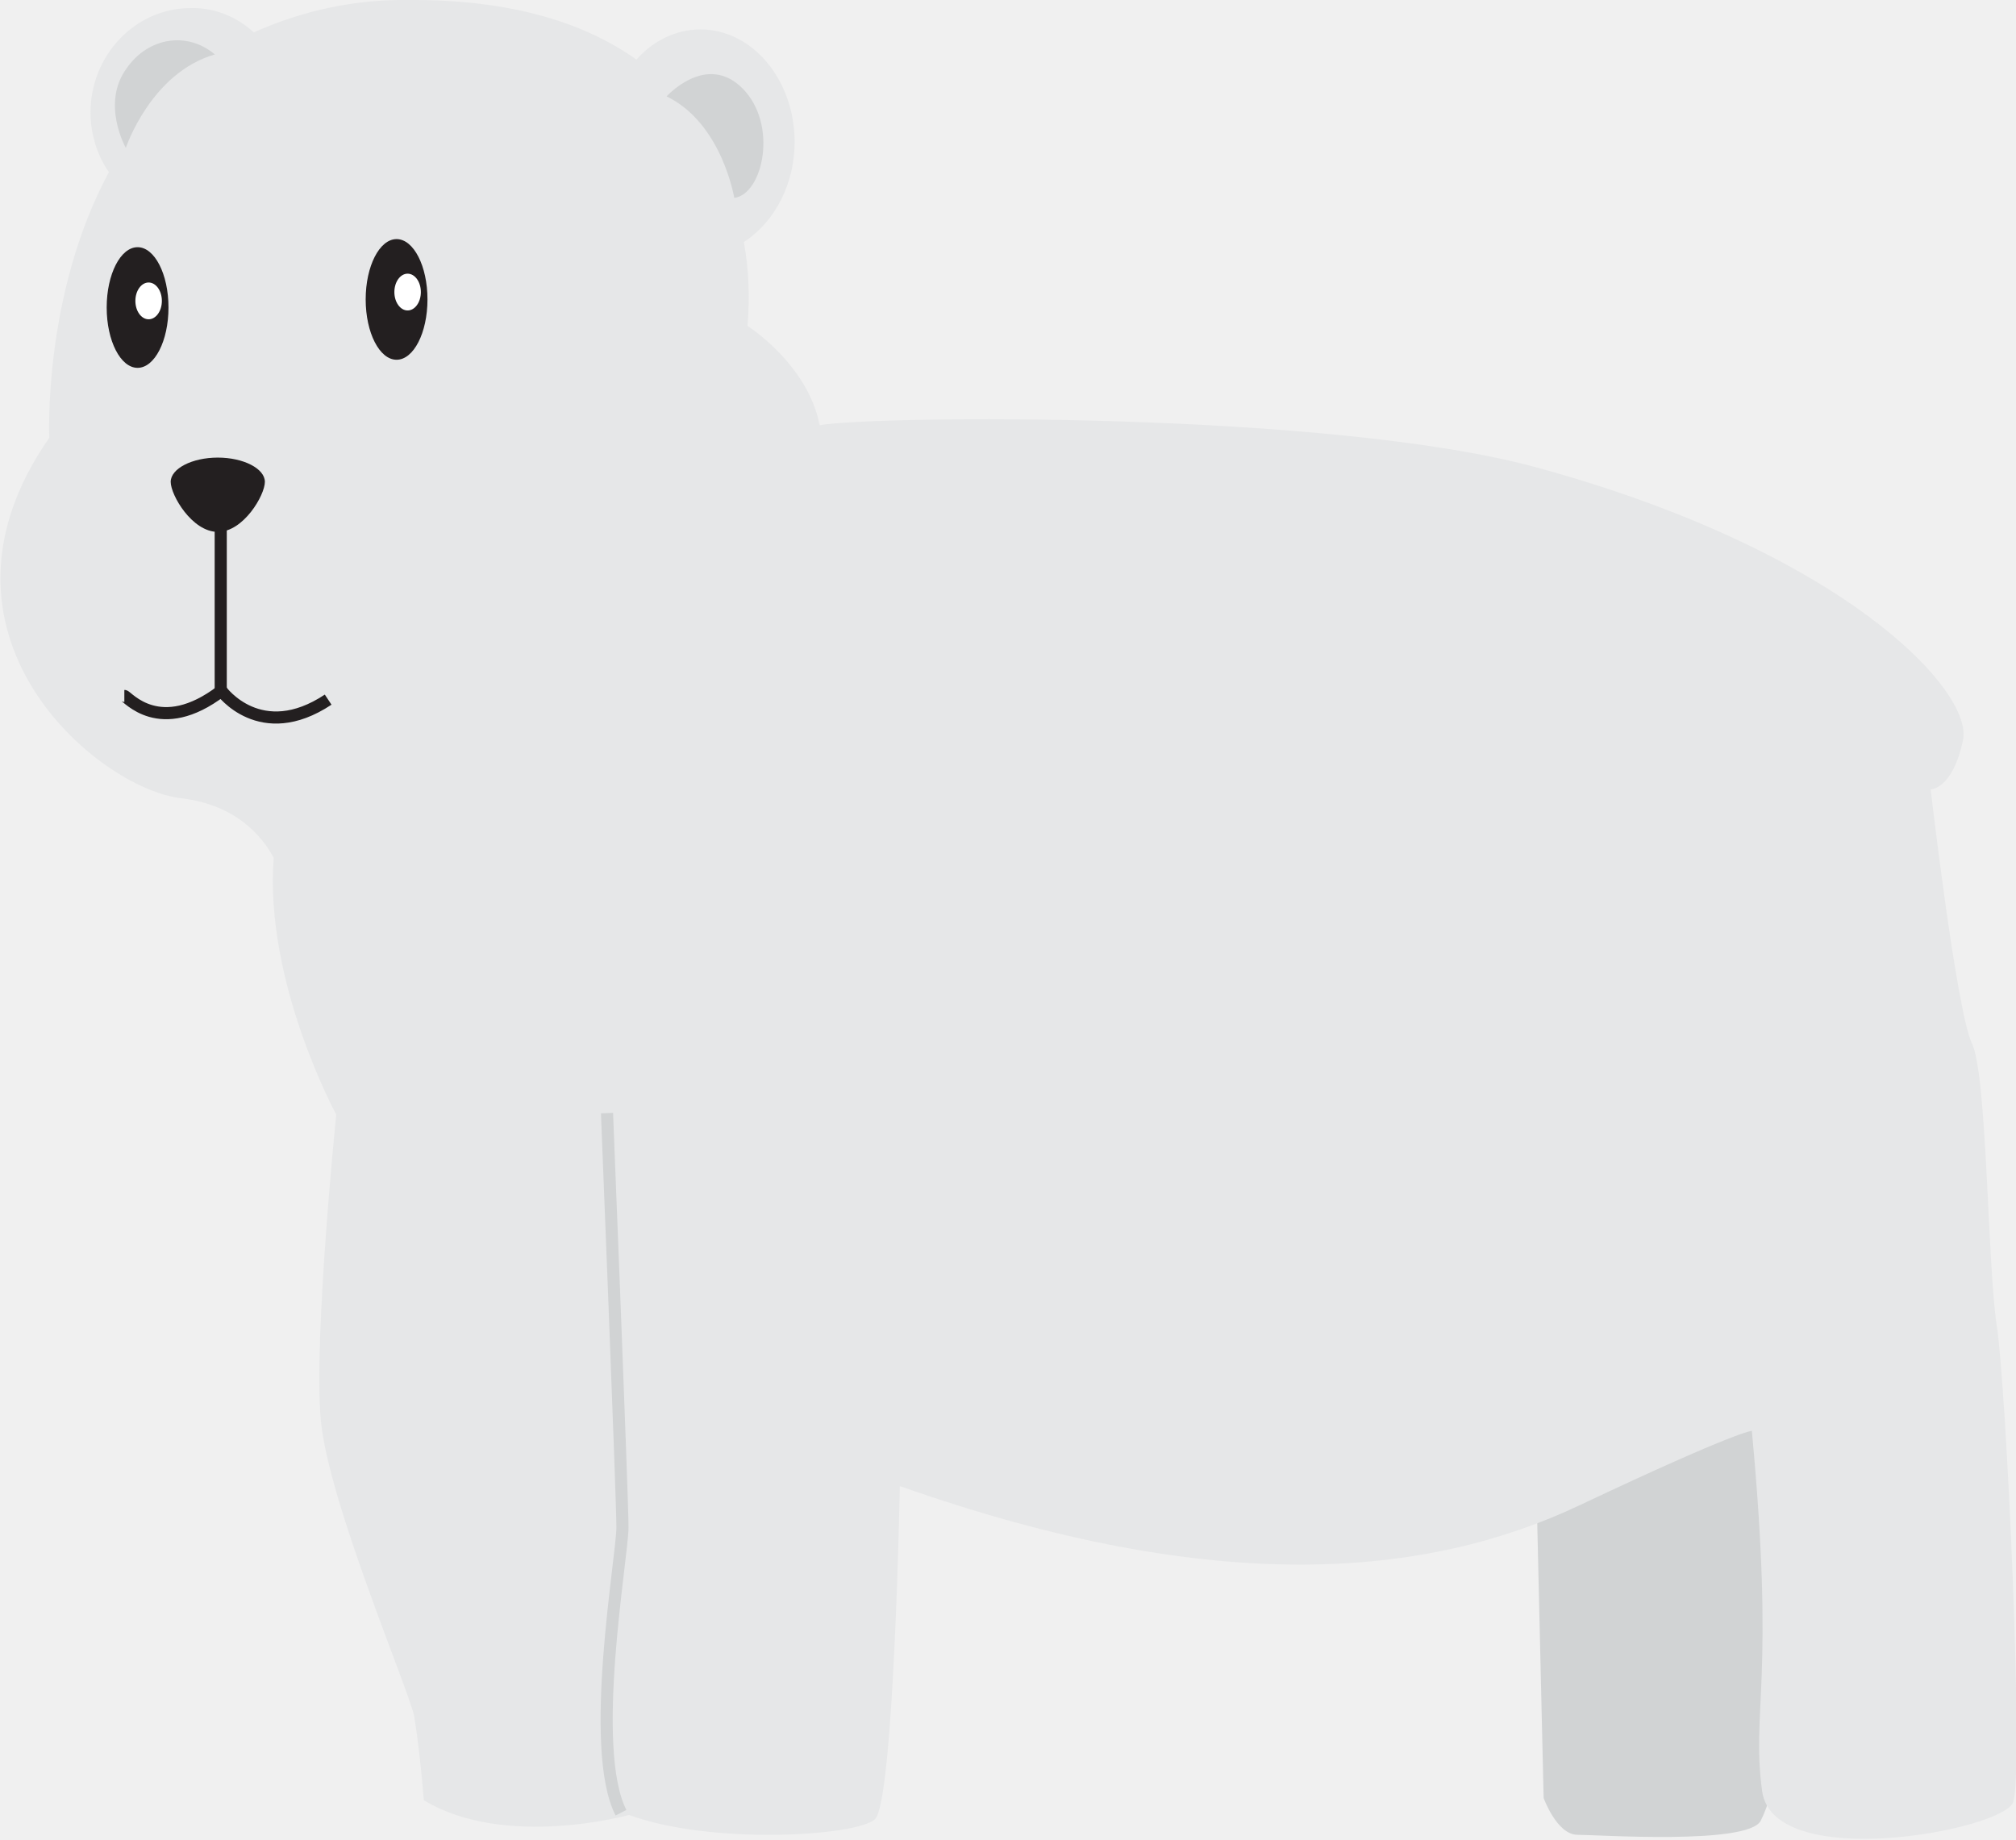
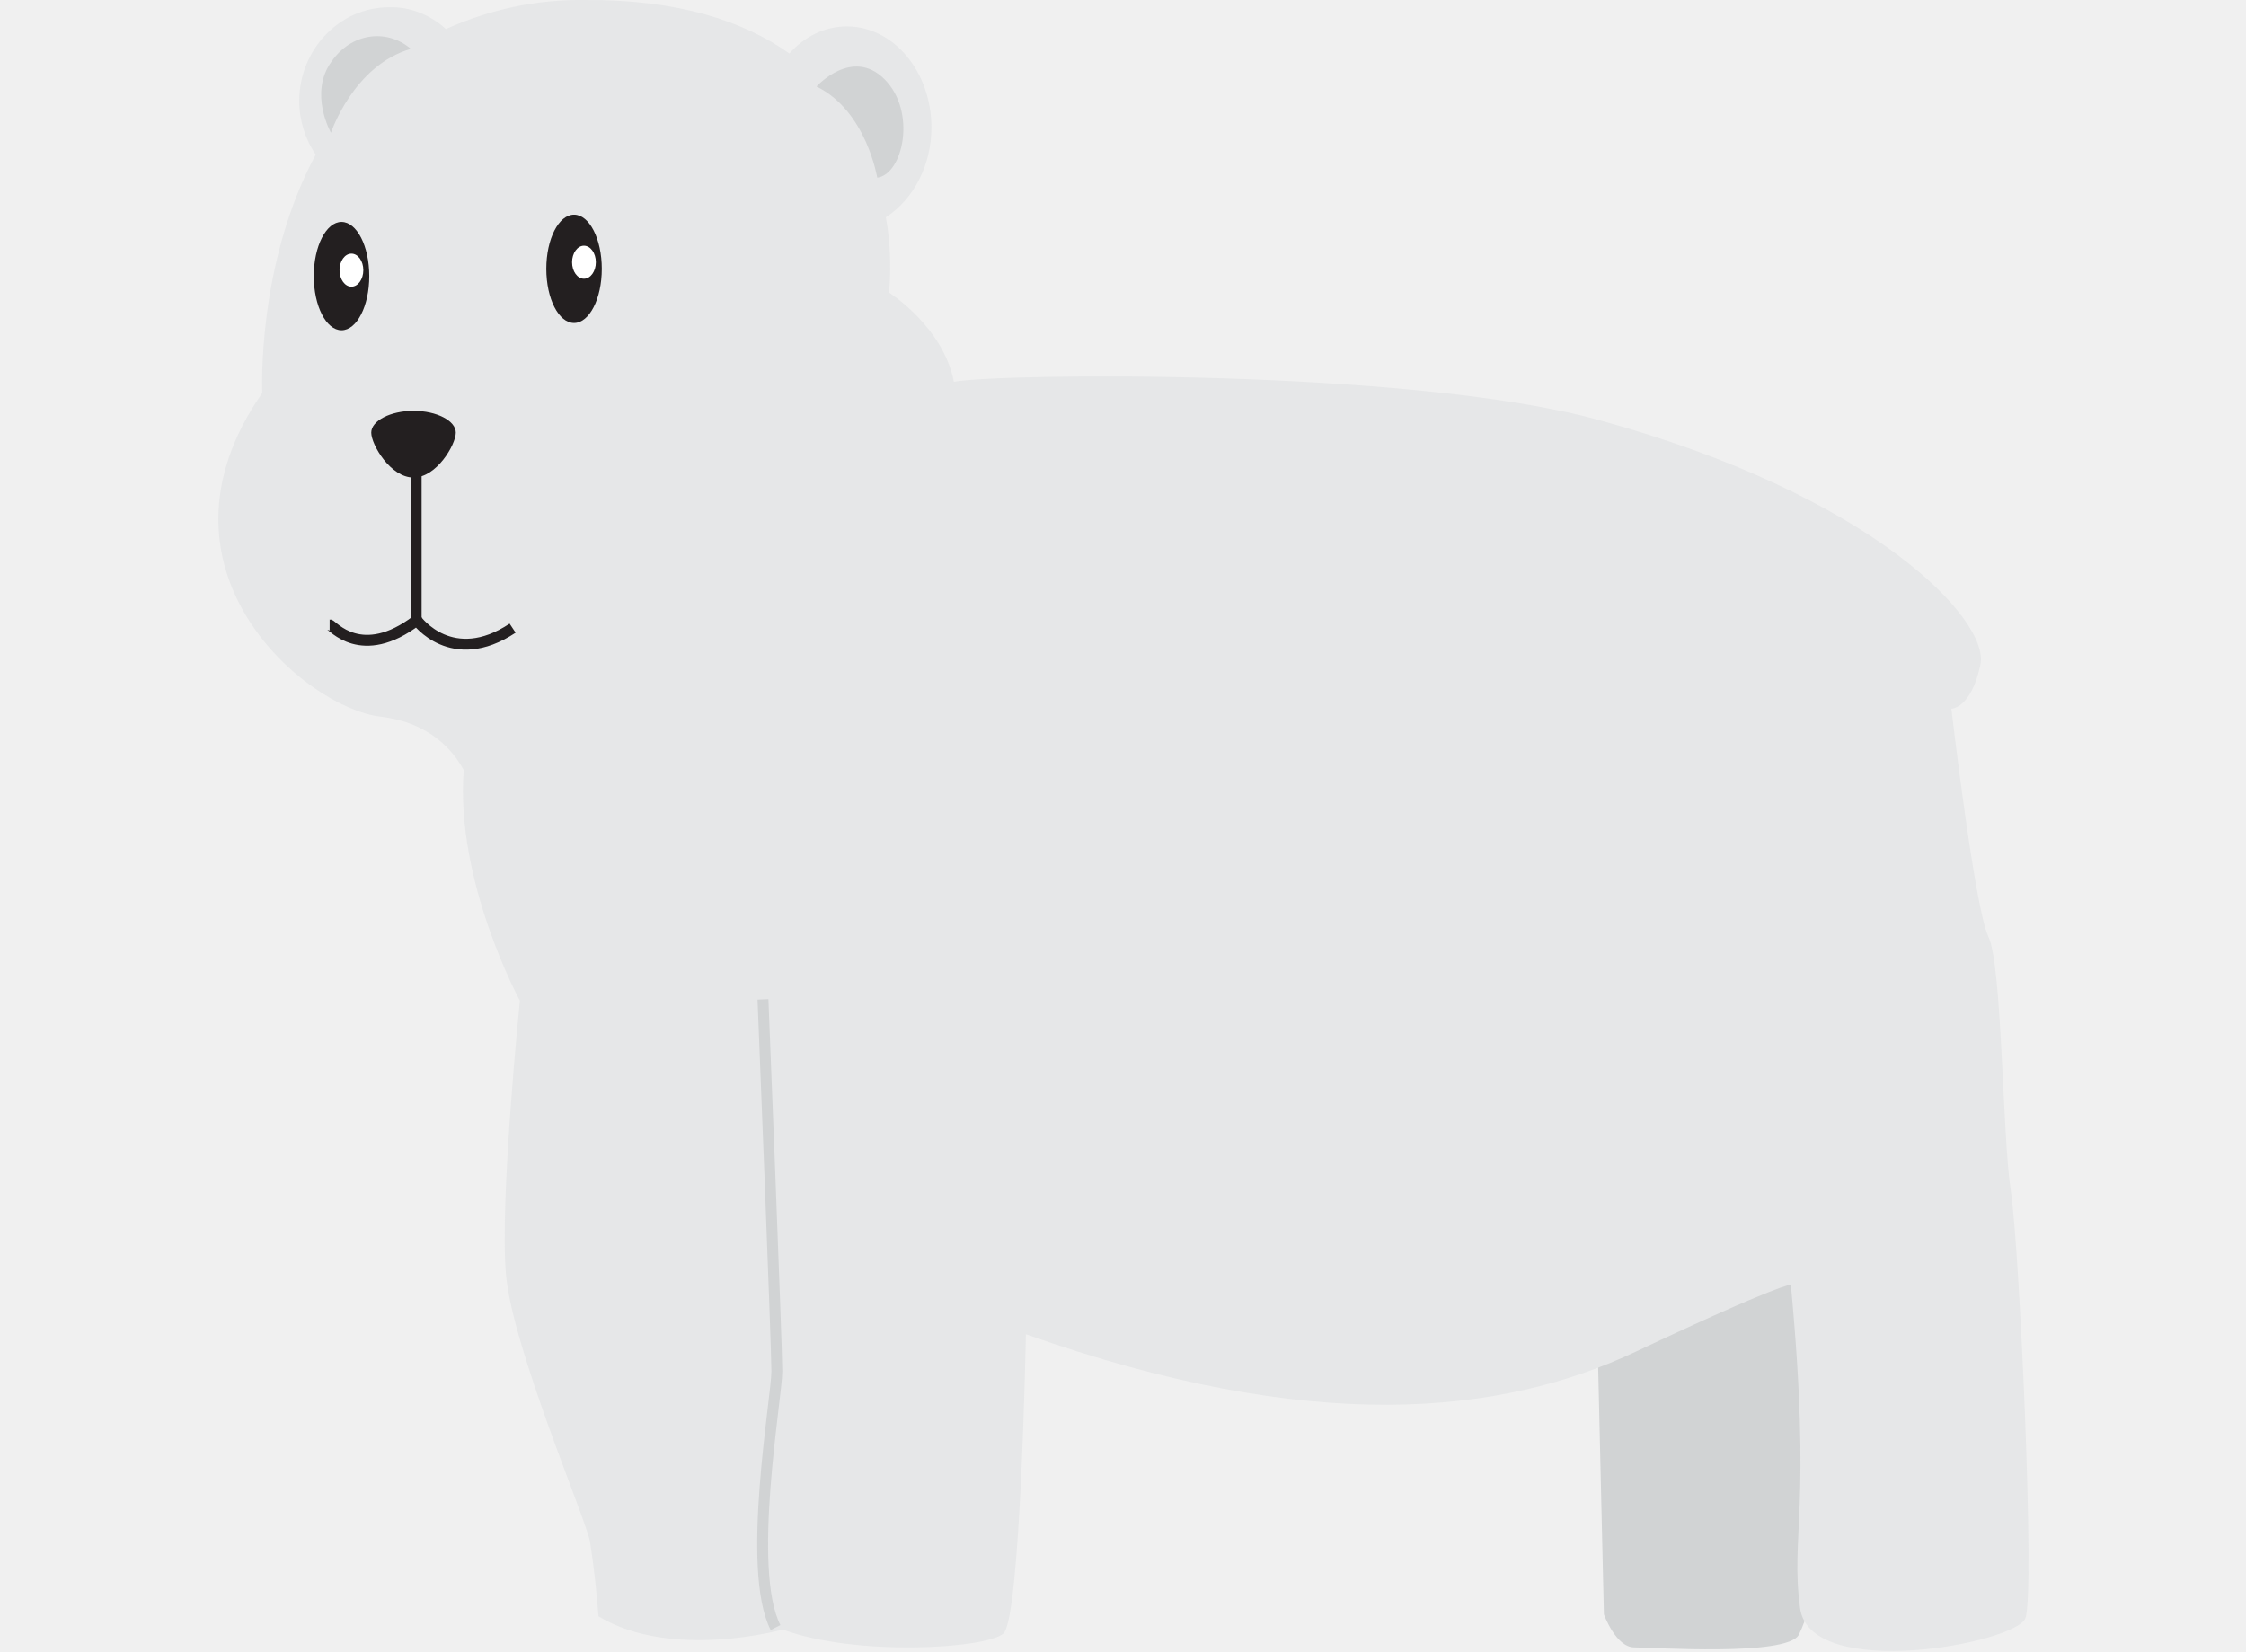
- <svg xmlns="http://www.w3.org/2000/svg" version="1.1" id="Layer_1" x="0px" y="0px" viewBox="0 0 274 250.1" style="enable-background:new 0 0 274 250.1;" xml:space="preserve">
+ <svg xmlns="http://www.w3.org/2000/svg" version="1.1" id="Layer_1" x="0px" y="0px" viewBox="-375 155.9 340 250.1" style="enable-background:new -375 155.9 340 250.1;" xml:space="preserve">
  <style type="text/css">
	.st0{fill:#D1D3D4;}
	.st1{fill:#E6E7E8;}
	.st2{fill:#231F20;}
	.st3{fill:#FFFFFF;}
	.st4{fill:none;stroke:#231F20;stroke-width:1.647;stroke-miterlimit:10;}
	.st5{fill:none;stroke:#D1D3D4;stroke-width:1.647;stroke-miterlimit:10;}
</style>
  <g id="Polar_Bear">
-     <path class="st0" d="M208.7,197.1l1.1,47.3c0,0,1.8,5,4.6,5s23.1,1.4,24.9-1.9c1.2-2.4,1.8-5.1,2-7.8c0,0,0.3-56.4-5.9-68   L208.7,197.1z" />
-     <path class="st1" d="M271.4,180.3c-1.3-8.4-1.3-34.2-3.4-38.5c-2.1-4.4-5.6-34.5-5.6-34.5s3,0,4.4-6.7c1.4-6.7-16.2-25.7-58.1-37.1   c-28.4-7.7-90.3-7-97.3-5.7c-1.6-8.3-9.8-13.5-9.8-13.5c0.3-3.8,0.2-7.6-0.5-11.4c4.3-2.8,6.9-8,6.9-13.6c0-8.4-5.7-15.3-12.8-15.3   c-3.3,0-6.4,1.5-8.7,4.1c-6.9-4.9-16.8-8.2-31-8.1c-7.2-0.1-14.3,1.4-21,4.4C32.1,2.2,29,1,25.9,1.1c-7.5,0-13.6,6.4-13.6,14.2   c0,2.9,0.9,5.8,2.5,8.1c-9,16.7-8.1,36.1-8.1,36.1c-18.6,26.7,6.6,47.7,17.9,49c7.6,0.9,11.1,5.3,12.6,8.1   c-1.3,16.9,8.5,34.9,8.5,34.9s-3.1,30.4-2.1,41.5c1,11.1,11.9,36.5,12.7,40.3c0.6,3.8,1,7.6,1.3,11.4c11.1,6.7,27.9,2,27.9,2   c11.1,4.1,30.8,2.9,33.4,0.6s3.4-45.3,3.4-45.3c43.3,15.3,71.9,12.3,92.4,2.6c21.8-10.3,23.4-10.1,23.4-10.1   c3.2,34.1-0.1,37.9,1.4,49c1.6,11.1,32.6,5.3,34.1,1.5S272.7,188.8,271.4,180.3z" />
-     <ellipse class="st2" cx="18.7" cy="41.8" rx="4.2" ry="8.2" />
-     <ellipse class="st3" cx="20.2" cy="40.9" rx="1.8" ry="2.5" />
-     <ellipse class="st2" cx="53.9" cy="40.7" rx="4.2" ry="8.2" />
-     <ellipse class="st3" cx="55.4" cy="39.7" rx="1.8" ry="2.5" />
-     <path class="st2" d="M36,65.5c0,1.8-2.9,6.8-6.4,6.8s-6.4-5-6.4-6.8c0-1.8,2.9-3.3,6.4-3.3S36,63.7,36,65.5z" />
-     <path class="st4" d="M16.9,94.6c0.4,0,4.8,5.7,13.2-0.7c0,0,5.3,7.3,14.5,1.2" />
-     <line class="st4" x1="30" y1="94.1" x2="30" y2="69.9" />
-     <path class="st5" d="M82.5,151.3c0,0,2.1,52.3,2.1,56.3s-4.7,30-0.2,38.8" />
-     <path class="st0" d="M90.6,13.1c0,0,5.4-6,10.3-1.1s2.8,14.4-1.1,14.9C99.8,27,98.2,16.8,90.6,13.1z" />
-     <path class="st0" d="M17.1,20.1c0,0,3.4-10.2,12.1-12.7c-3.8-3.2-9.1-2.3-12,1.9c0,0,0,0,0,0C13.7,14.1,17.1,20.1,17.1,20.1z" />
+     <path class="st0" d="M-133.3,353l1.1,47.3c0,0,1.8,5,4.6,5s23.1,1.4,24.9-1.9c1.2-2.4,1.8-5.1,2-7.8c0,0,0.3-56.4-5.9-68   L-133.3,353z" />
+     <path class="st1" d="M-70.6,336.2c-1.3-8.4-1.3-34.2-3.4-38.5c-2.1-4.4-5.6-34.5-5.6-34.5s3,0,4.4-6.7c1.4-6.7-16.2-25.7-58.1-37.1   c-28.4-7.7-90.3-7-97.3-5.7c-1.6-8.3-9.8-13.5-9.8-13.5c0.3-3.8,0.2-7.6-0.5-11.4c4.3-2.8,6.9-8,6.9-13.6c0-8.4-5.7-15.3-12.8-15.3   c-3.3,0-6.4,1.5-8.7,4.1c-6.9-4.9-16.8-8.2-31-8.1c-7.2-0.1-14.3,1.4-21,4.4c-2.4-2.2-5.5-3.4-8.6-3.3c-7.5,0-13.6,6.4-13.6,14.2   c0,2.9,0.9,5.8,2.5,8.1c-9,16.7-8.1,36.1-8.1,36.1c-18.6,26.7,6.6,47.7,17.9,49c7.6,0.9,11.1,5.3,12.6,8.1   c-1.3,16.9,8.5,34.9,8.5,34.9s-3.1,30.4-2.1,41.5s11.9,36.5,12.7,40.3c0.6,3.8,1,7.6,1.3,11.4c11.1,6.7,27.9,2,27.9,2   c11.1,4.1,30.8,2.9,33.4,0.6c2.6-2.3,3.4-45.3,3.4-45.3c43.3,15.3,71.9,12.3,92.4,2.6c21.8-10.3,23.4-10.1,23.4-10.1   c3.2,34.1-0.1,37.9,1.4,49c1.6,11.1,32.6,5.3,34.1,1.5S-69.3,344.7-70.6,336.2z" />
+     <ellipse class="st2" cx="-323.3" cy="197.7" rx="4.2" ry="8.2" />
+     <ellipse class="st3" cx="-321.8" cy="196.8" rx="1.8" ry="2.5" />
+     <ellipse class="st2" cx="-288.1" cy="196.6" rx="4.2" ry="8.2" />
+     <ellipse class="st3" cx="-286.6" cy="195.6" rx="1.8" ry="2.5" />
+     <path class="st2" d="M-306,221.4c0,1.8-2.9,6.8-6.4,6.8s-6.4-5-6.4-6.8s2.9-3.3,6.4-3.3S-306,219.6-306,221.4z" />
+     <path class="st4" d="M-325.1,250.5c0.4,0,4.8,5.7,13.2-0.7c0,0,5.3,7.3,14.5,1.2" />
+     <line class="st4" x1="-312" y1="250" x2="-312" y2="225.8" />
+     <path class="st5" d="M-259.5,307.2c0,0,2.1,52.3,2.1,56.3s-4.7,30-0.2,38.8" />
+     <path class="st0" d="M-251.4,169c0,0,5.4-6,10.3-1.1c4.9,4.9,2.8,14.4-1.1,14.9C-242.2,182.9-243.8,172.7-251.4,169z" />
+     <path class="st0" d="M-324.9,176c0,0,3.4-10.2,12.1-12.7c-3.8-3.2-9.1-2.3-12,1.9l0,0C-328.3,170-324.9,176-324.9,176z" />
  </g>
</svg>
